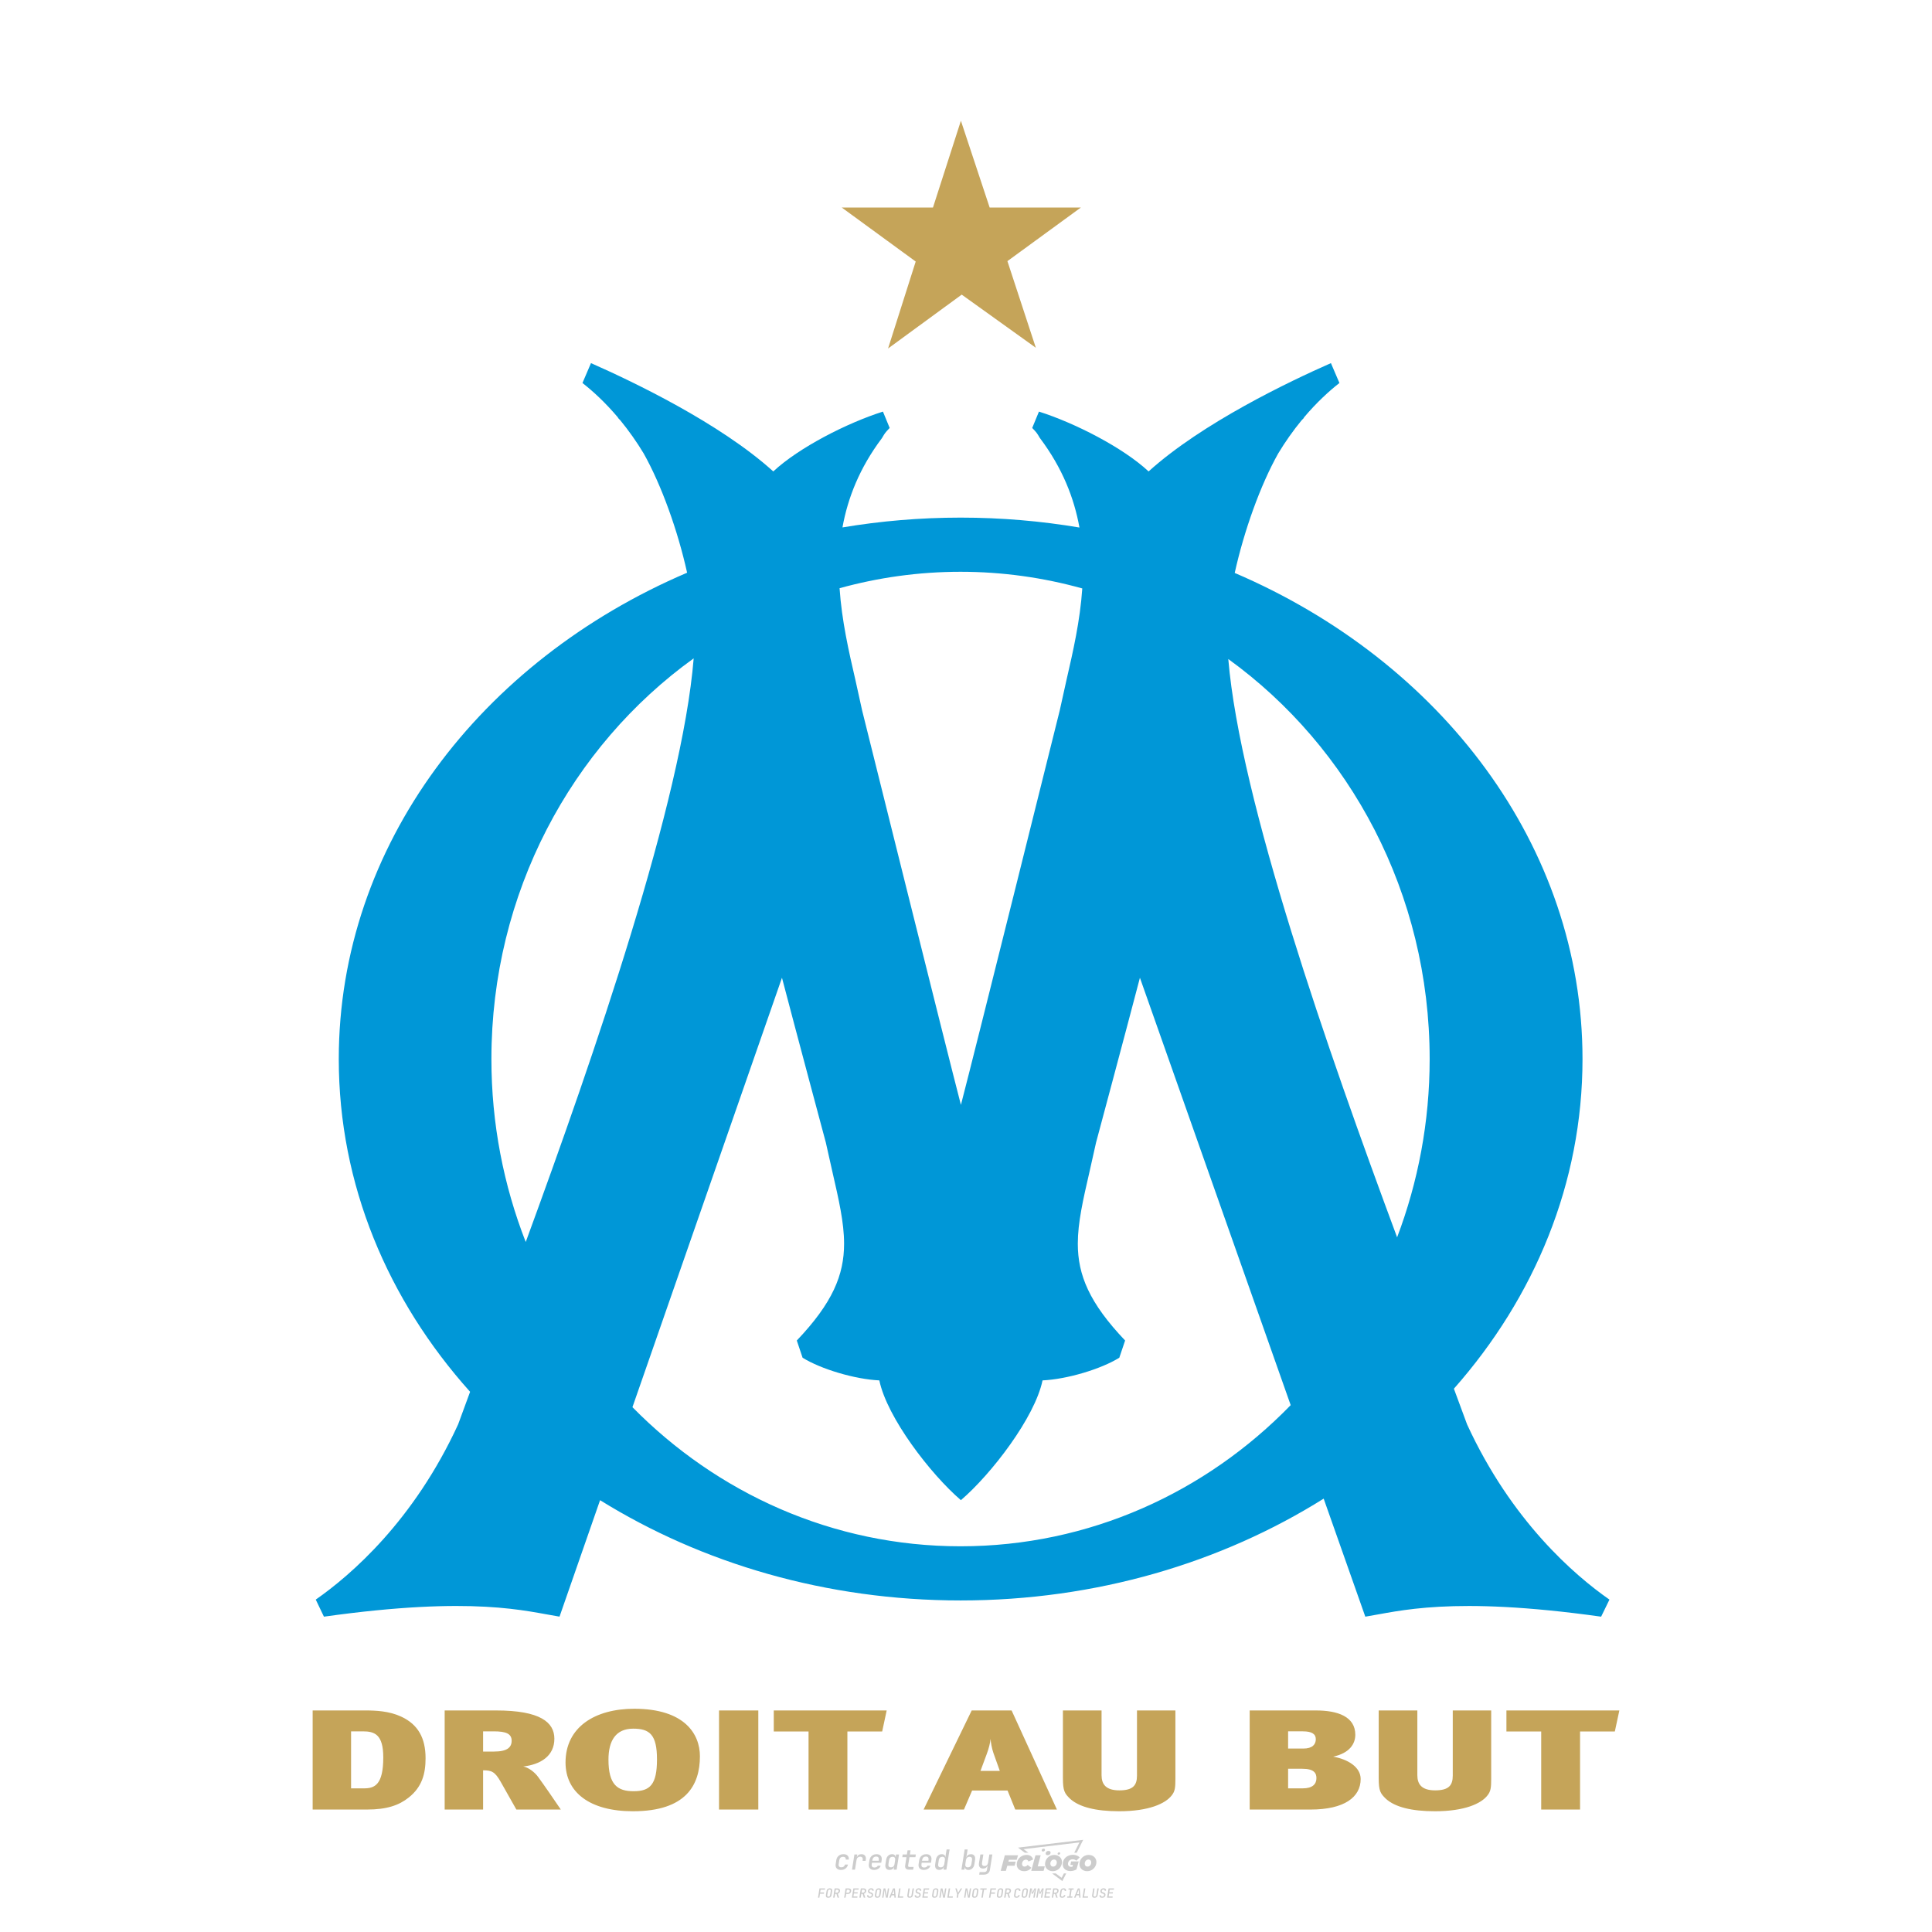
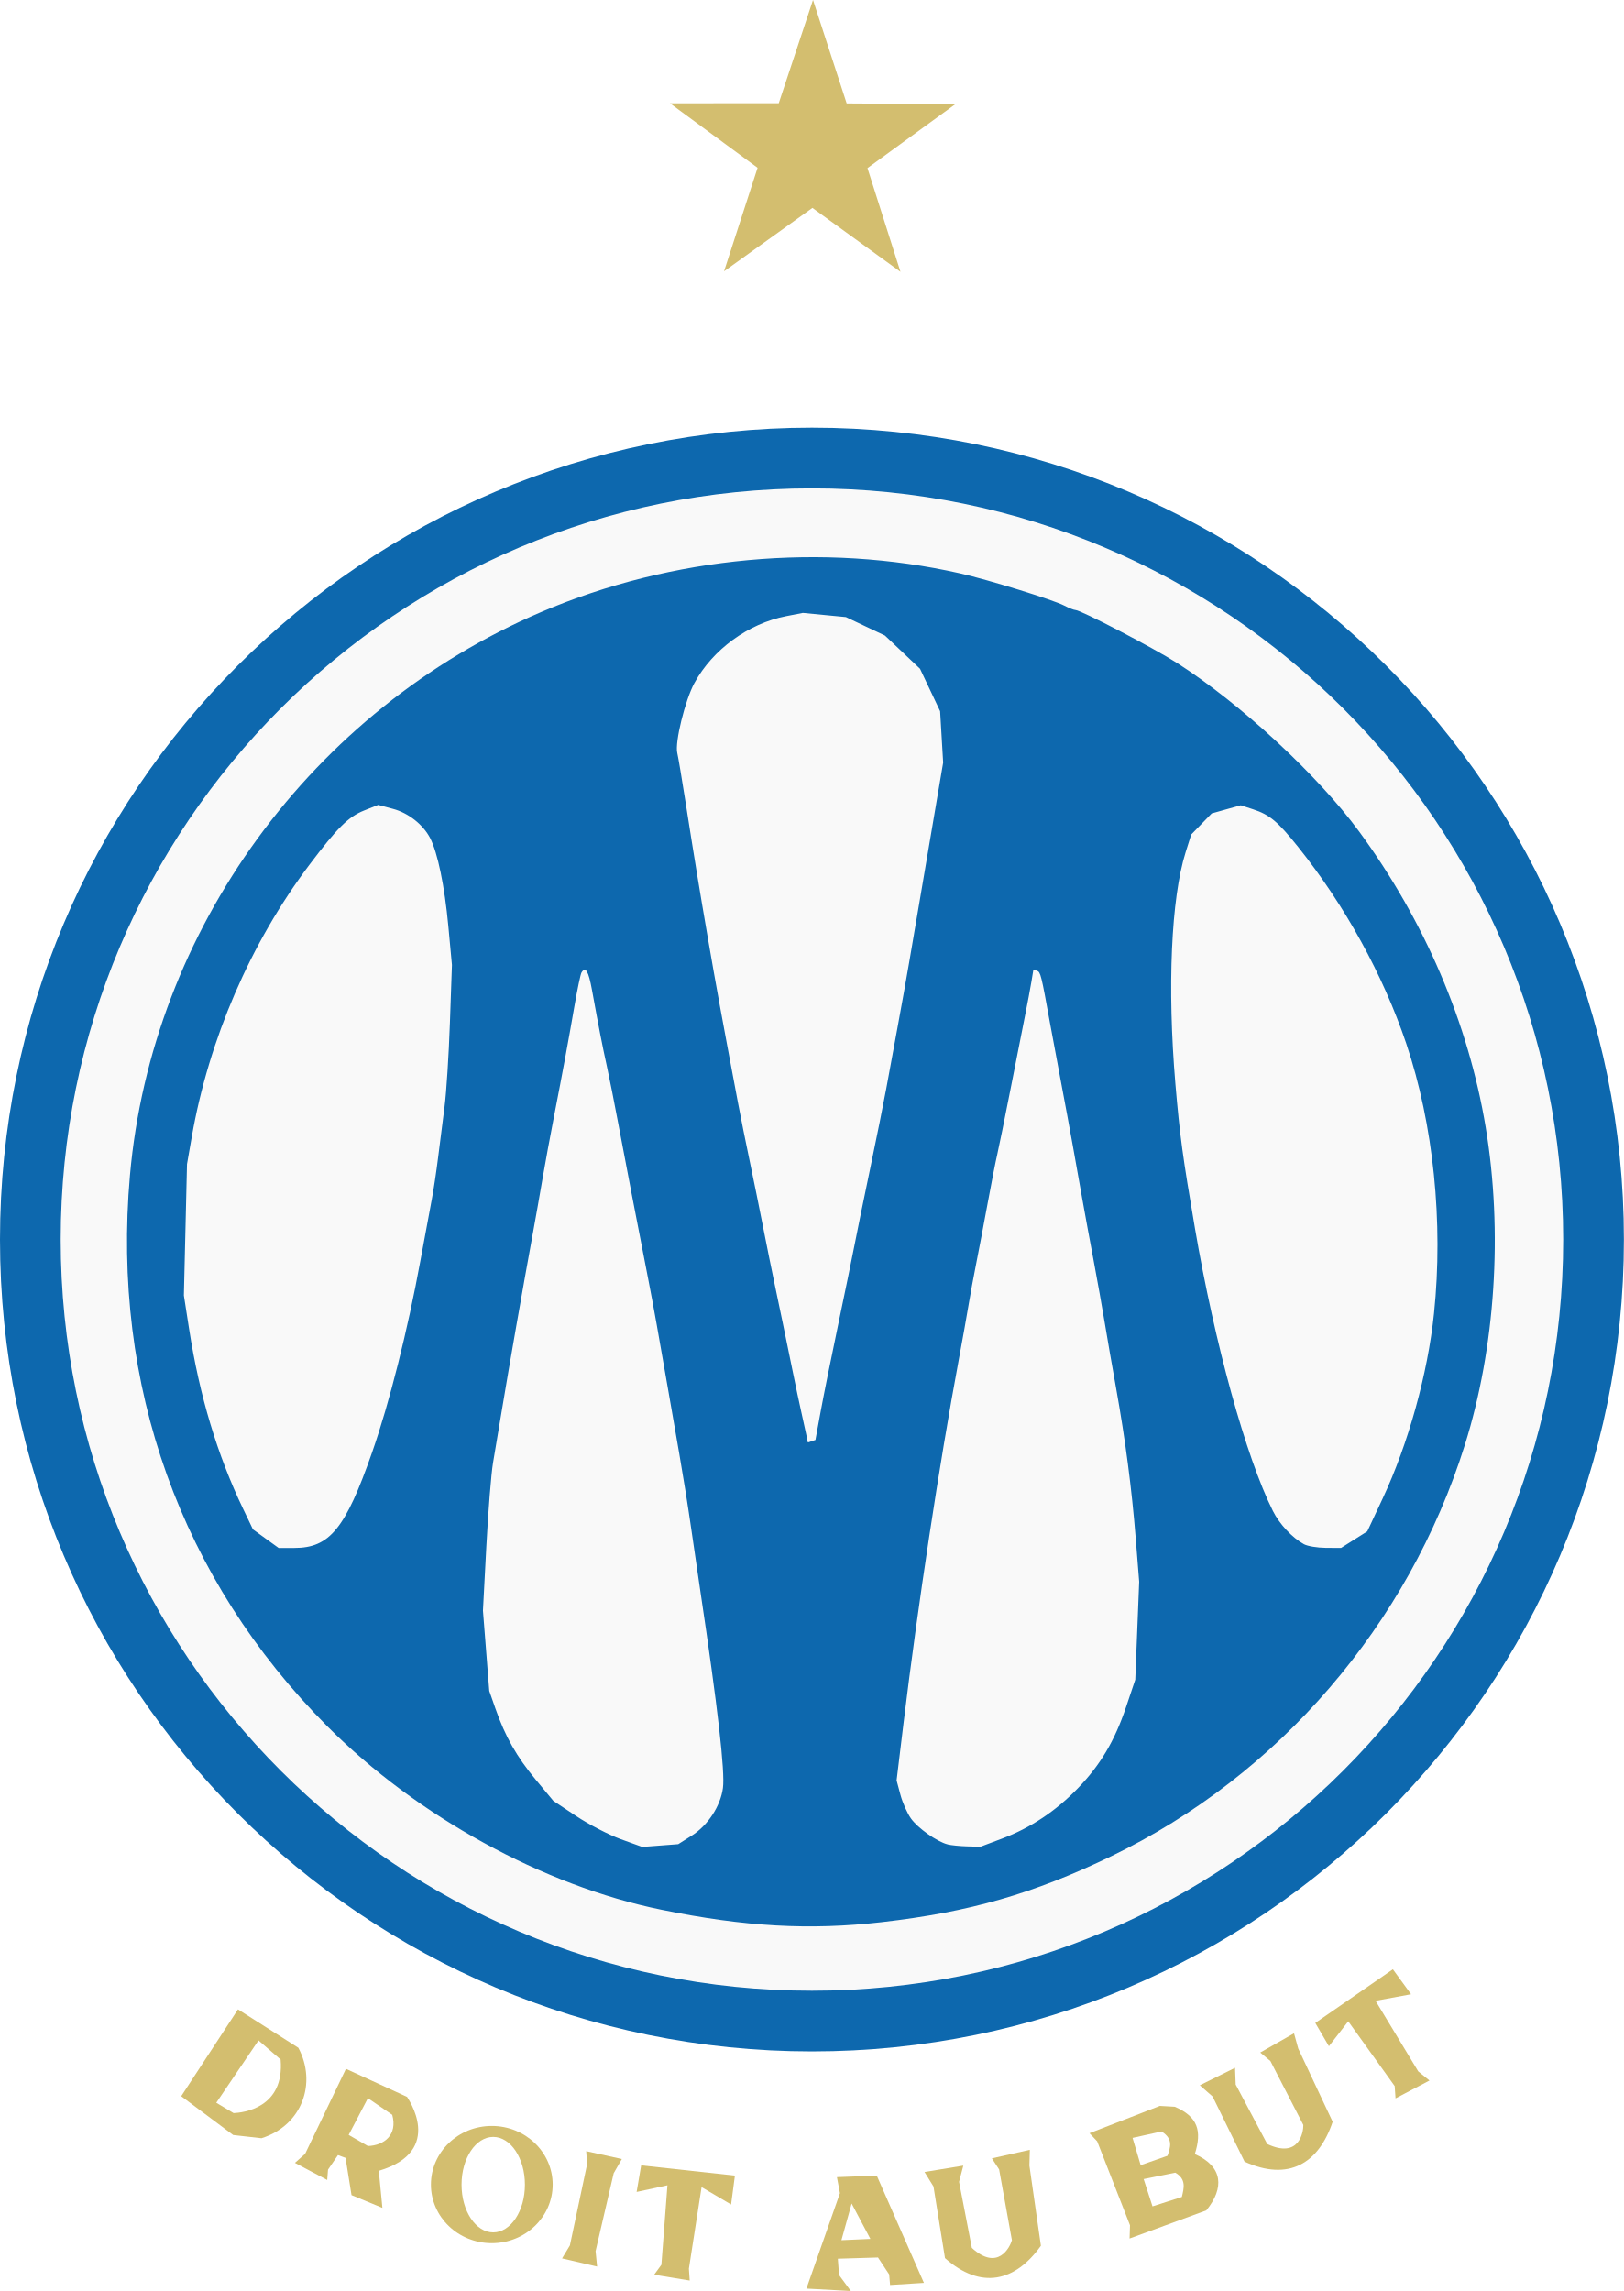
- <svg xmlns="http://www.w3.org/2000/svg" data-name="图层_1" version="1.1" viewBox="0 0 800 800">
-   <path d="M348.219,774.301c-.786,0-1.375-.217-1.768-.652-.393-.435-.528-1.03-.406-1.786l.252-1.648c.122-.755.45-1.35.984-1.785.534-.435,1.194-.652,1.98-.652.755,0,1.329.199,1.722.595.393.397.551.938.475,1.625h-1.236c.03-.359-.055-.637-.257-.836-.202-.198-.498-.297-.887-.297-.42,0-.763.117-1.03.349-.267.233-.435.563-.503.99l-.263,1.659c-.069.435-.006.769.189,1.002.195.233.502.349.921.349.389,0,.715-.099.979-.297.263-.198.436-.48.521-.847h1.236c-.137.687-.467,1.231-.99,1.631-.523.401-1.162.6-1.917.6ZM352.797,774.187l.996-6.294h1.19l-.195,1.19c.336-.87.973-1.304,1.911-1.304.671,0,1.169.208,1.493.624.324.416.429.986.315,1.71l-.069.423h-1.27l.057-.32c.069-.45.011-.795-.171-1.036-.183-.24-.477-.361-.881-.361-.405,0-.74.122-1.007.366-.267.245-.435.588-.503,1.03l-.63,3.971h-1.236ZM361.906,774.301c-.77,0-1.346-.223-1.728-.669s-.515-1.036-.401-1.768l.252-1.648c.084-.488.257-.915.521-1.282s.601-.651,1.013-.852c.412-.202.873-.304,1.385-.304.77,0,1.349.224,1.734.669.385.446.517,1.036.395,1.768l-.172,1.121h-3.845l-.092.526c-.153.954.217,1.431,1.11,1.431.717,0,1.175-.248,1.373-.744h1.225c-.168.534-.503.96-1.007,1.276-.504.317-1.091.475-1.763.475ZM361.231,770.216l-.046.286,2.655-.012.046-.286c.069-.466.013-.822-.166-1.07-.179-.248-.486-.372-.921-.372-.443,0-.795.126-1.059.378-.263.252-.433.611-.509,1.076ZM368.326,774.301c-.633,0-1.103-.212-1.408-.635s-.397-1.001-.274-1.734l.274-1.774c.115-.733.393-1.312.836-1.74.442-.427.98-.641,1.613-.641.465,0,.83.119,1.093.354.263.236.391.557.383.962h.023l.172-1.202h1.236l-.996,6.294h-1.225l.195-1.201h-.023c-.122.412-.351.734-.687.967s-.74.349-1.213.349ZM368.932,773.226c.389,0,.715-.119.978-.355.263-.236.429-.572.498-1.007l.252-1.648c.069-.427.01-.761-.177-1.002-.187-.24-.475-.36-.864-.36-.397,0-.725.118-.984.354-.26.236-.423.572-.492,1.007l-.252,1.648c-.069.443-.013.78.166,1.013.179.233.471.349.876.349ZM376.348,774.187c-.572,0-.994-.157-1.264-.469-.271-.312-.361-.751-.269-1.316l.538-3.387h-1.739l.171-1.122h1.74l.275-1.716h1.236l-.275,1.716h2.472l-.183,1.122h-2.461l-.538,3.387c-.076.442.099.664.526.664h1.717l-.172,1.121h-1.774ZM382.504,774.301c-.77,0-1.346-.223-1.728-.669s-.515-1.036-.401-1.768l.252-1.648c.084-.488.257-.915.521-1.282s.601-.651,1.013-.852c.412-.202.873-.304,1.385-.304.77,0,1.349.224,1.734.669.385.446.517,1.036.395,1.768l-.172,1.121h-3.845l-.092.526c-.153.954.217,1.431,1.11,1.431.717,0,1.175-.248,1.373-.744h1.225c-.168.534-.503.96-1.007,1.276-.504.317-1.091.475-1.763.475ZM381.829,770.216l-.046.286,2.655-.012.046-.286c.069-.466.013-.822-.166-1.07-.179-.248-.486-.372-.921-.372-.443,0-.795.126-1.059.378-.263.252-.433.611-.509,1.076ZM388.924,774.301c-.633,0-1.101-.212-1.402-.635-.301-.423-.395-1.001-.28-1.734l.274-1.774c.115-.733.393-1.312.836-1.74.442-.427.98-.641,1.613-.641.465,0,.83.119,1.093.354.263.236.391.557.383.962h.023l.206-1.465.298-1.796h1.236l-1.327,8.354h-1.225l.195-1.201h-.023c-.122.412-.351.734-.687.967s-.74.349-1.213.349ZM389.531,773.226c.389,0,.715-.119.978-.355.263-.236.429-.572.498-1.007l.252-1.648c.076-.427.019-.761-.172-1.002-.191-.24-.48-.36-.87-.36-.397,0-.725.118-.984.354-.26.236-.423.572-.492,1.007l-.252,1.648c-.076.443-.023.78.16,1.013s.477.349.881.349ZM401.017,774.301c-.473,0-.839-.116-1.099-.349-.26-.233-.385-.555-.378-.967h-.011l-.195,1.201h-1.224l1.327-8.354h1.236l-.286,1.796-.274,1.465h.046c.122-.412.353-.735.692-.967.34-.232.742-.349,1.208-.349.633,0,1.1.214,1.402.641.301.428.395,1.007.281,1.74l-.275,1.774c-.115.733-.395,1.31-.841,1.734-.446.423-.982.635-1.608.635ZM400.766,773.226c.397,0,.723-.116.979-.349.256-.233.422-.571.498-1.013l.252-1.648c.069-.435.011-.77-.171-1.007-.183-.236-.473-.354-.87-.354-.389,0-.715.12-.979.36s-.429.574-.498,1.002l-.252,1.648c-.069.435-.011.771.172,1.007.183.236.473.355.87.355ZM405.469,776.247l.172-1.064h1.934c.641,0,1.007-.302,1.099-.905l.103-.675.206-1.19h-.035c-.122.42-.347.744-.675.973-.328.229-.729.343-1.201.343-.626,0-1.093-.201-1.402-.601s-.41-.944-.303-1.631l.584-3.605h1.236l-.561,3.479c-.061.412,0,.732.183.961s.465.343.847.343c.389,0,.717-.122.984-.366.267-.244.431-.584.492-1.018l.538-3.399h1.236l-1.007,6.409c-.099.603-.37,1.078-.812,1.425-.443.347-1.0.521-1.671.521h-1.946ZM417.787,770.085h3.221l.537-1.855h-5.466l-1.708,6.442h2.147l.586-2.099h3.026l.439-1.708h-3.026l.244-.781ZM424.229,772.916c-.586,0-1.025-.39-1.025-1.123,0-.878.634-1.757,1.611-1.757.488,0,.878.244,1.025.781l1.952-.83c-.293-1.171-1.269-1.903-2.635-1.903-2.782,0-4.148,2.147-4.148,3.904s1.269,2.83,3.075,2.83c1.367,0,2.342-.586,2.977-1.415l-1.513-1.171c-.39.439-.83.683-1.318.683ZM430.915,768.231h-2.147l-1.757,6.442h5.124l.488-1.855h-2.928l1.22-4.587ZM439.748,771.013c0-1.659-1.318-2.928-3.221-2.928-2.196,0-3.807,1.806-3.807,3.807,0,1.659,1.318,2.928,3.221,2.928,2.196,0,3.807-1.806,3.807-3.807ZM434.917,771.696c0-.83.586-1.708,1.513-1.708.781,0,1.171.537,1.171,1.22,0,.83-.586,1.708-1.513,1.708-.781,0-1.171-.537-1.171-1.22ZM443.213,772.233h1.074l-.195.683c-.146.049-.342.098-.586.098-.683,0-1.269-.39-1.269-1.22,0-1.025.732-1.903,1.952-1.903.586,0,1.123.244,1.513.586l1.367-1.367c-.439-.537-1.513-1.074-2.733-1.074-2.587,0-4.295,1.757-4.295,3.855,0,2.05,1.611,2.879,3.221,2.879.927,0,1.855-.293,2.489-.683l.927-3.319h-3.123l-.342,1.464ZM450.777,768.084c-2.196,0-3.807,1.806-3.807,3.807,0,1.659,1.318,2.928,3.221,2.928,2.196,0,3.807-1.806,3.807-3.807,0-1.659-1.318-2.928-3.221-2.928ZM450.338,772.916c-.781,0-1.171-.537-1.171-1.22,0-.83.586-1.708,1.513-1.708.781,0,1.171.537,1.171,1.22,0,.83-.586,1.708-1.513,1.708ZM437.942,767.499c-.049.293.098.488.439.488s.537-.195.634-.488c.049-.244-.098-.488-.439-.488s-.586.244-.634.488ZM432.135,765.498c-.439,0-.732.244-.781.586s.098.586.537.586.732-.244.781-.586c.098-.342-.098-.586-.537-.586ZM433.013,767.303c-.098.537.146.878.83.878.634,0,1.074-.39,1.171-.878s-.146-.878-.83-.878c-.683,0-1.074.39-1.171.878ZM439.602,777.552l-2.44-1.806h-1.513l4.246,3.172,1.611-3.172h-.976l-.927,1.806ZM425.839,767.157l-2.001-1.464,23.132-2.782-2.147,4.246h1.025l2.684-5.319-26.988,3.221,2.782,2.099h1.513ZM338.719,785.785l.609-3.832h2.32l-.084.519h-1.764l-.184,1.145h1.627l-.084.525h-1.617l-.257,1.643h-.567ZM342.97,785.838c-.357,0-.623-.101-.798-.302-.175-.201-.234-.473-.178-.816l.268-1.701c.056-.343.203-.615.441-.816.238-.201.535-.302.892-.302s.623.1.798.299c.175.199.236.471.184.814l-.268,1.706c-.056.343-.204.615-.444.816-.24.201-.538.302-.895.302ZM343.049,785.334c.193,0,.348-.052.467-.158.119-.105.194-.257.226-.457l.268-1.701c.032-.199.005-.352-.079-.457-.084-.105-.222-.158-.415-.158s-.347.052-.465.158c-.117.105-.192.257-.223.457l-.268,1.701c-.032.2-.005.352.079.457s.22.158.409.158ZM344.996,785.785l.609-3.832h1.202c.238,0,.439.046.604.139.165.093.283.223.357.391s.091.366.052.593c-.038.259-.14.484-.304.675-.165.191-.366.321-.604.391l.535,1.643h-.619l-.478-1.575h-.541l-.247,1.575h-.567ZM345.888,783.707h.635c.189,0,.349-.056.48-.168.131-.112.211-.262.239-.451.032-.193,0-.345-.094-.459-.095-.114-.236-.171-.425-.171h-.635l-.2,1.249ZM349.545,785.785l.609-3.832h1.254c.371,0,.651.105.84.315.189.21.255.49.199.84-.038.234-.122.438-.249.611s-.29.307-.488.402c-.198.095-.419.142-.664.142h-.693l-.241,1.522h-.567ZM350.432,783.754h.693c.192,0,.357-.059.493-.176.136-.117.22-.274.252-.47s-.002-.352-.1-.47-.245-.176-.441-.176h-.688l-.21,1.291ZM352.747,785.785l.609-3.832h2.252l-.079.504h-1.695l-.173,1.087h1.512l-.079.499h-1.512l-.194,1.239h1.69l-.079.504h-2.252ZM355.843,785.785l.609-3.832h1.202c.238,0,.439.046.604.139.165.093.283.223.357.391s.091.366.052.593c-.038.259-.14.484-.304.675-.165.191-.366.321-.604.391l.535,1.643h-.619l-.478-1.575h-.541l-.247,1.575h-.567ZM356.736,783.707h.635c.189,0,.349-.056.48-.168.131-.112.211-.262.239-.451.032-.193,0-.345-.094-.459-.095-.114-.236-.171-.425-.171h-.635l-.2,1.249ZM360.132,785.838c-.385,0-.674-.095-.866-.286-.192-.191-.264-.451-.215-.779h.567c-.028.175.011.312.116.412.105.1.266.149.483.149.203,0,.37-.049.501-.147.131-.098.211-.233.239-.404.021-.15.001-.279-.06-.386-.061-.107-.158-.181-.291-.223l-.457-.136c-.266-.08-.462-.217-.588-.409-.126-.192-.17-.42-.131-.682.035-.21.112-.394.231-.551s.273-.28.462-.367.402-.131.64-.131c.35,0,.616.095.798.286.182.191.248.444.2.759h-.567c.028-.168-.003-.3-.092-.396-.089-.096-.23-.144-.422-.144-.189,0-.343.045-.462.134-.119.089-.189.214-.21.375-.025.151-.007.279.052.386s.158.181.294.223l.467.147c.262.081.456.217.58.409.124.193.165.422.123.688-.035.217-.116.406-.241.567-.126.161-.288.286-.485.375-.198.089-.419.134-.664.134ZM363.265,785.838c-.357,0-.623-.101-.798-.302-.175-.201-.234-.473-.178-.816l.268-1.701c.056-.343.203-.615.441-.816.238-.201.535-.302.892-.302s.623.1.798.299c.175.199.236.471.184.814l-.268,1.706c-.056.343-.204.615-.444.816-.24.201-.538.302-.895.302ZM363.344,785.334c.193,0,.348-.052.467-.158.119-.105.194-.257.226-.457l.268-1.701c.032-.199.005-.352-.079-.457-.084-.105-.222-.158-.415-.158s-.347.052-.465.158c-.117.105-.192.257-.223.457l-.268,1.701c-.032.2-.005.352.079.457s.22.158.409.158ZM365.275,785.785l.609-3.832h.709l.619,3.186c.007-.098.017-.217.029-.357.012-.14.027-.285.045-.435.018-.151.037-.289.058-.415l.315-1.979h.525l-.609,3.832h-.709l-.614-3.186c-.007.095-.017.209-.029.344s-.027.276-.045.423c-.018.147-.037.283-.058.409l-.315,2.01h-.53ZM368.225,785.785l1.585-3.832h.745l.373,3.832h-.562l-.073-.971h-1.087l-.388.971h-.593ZM369.385,784.342h.871l-.089-1.102c-.018-.196-.03-.365-.037-.509-.007-.143-.011-.243-.011-.299-.018.056-.052.156-.102.299s-.115.311-.192.504l-.441,1.107ZM371.721,785.785l.609-3.832h.567l-.525,3.312h1.674l-.079.52h-2.247ZM376.678,785.838c-.367,0-.634-.101-.8-.302-.166-.201-.221-.475-.165-.821l.436-2.761h.567l-.436,2.755c-.032.196-.008.35.071.462.079.112.214.168.407.168.193,0,.347-.056.465-.168.117-.112.192-.266.223-.462l.435-2.755h.567l-.436,2.761c-.056.35-.2.625-.433.824-.233.199-.533.299-.9.299ZM379.844,785.838c-.385,0-.674-.095-.866-.286-.192-.191-.264-.451-.215-.779h.567c-.028.175.011.312.116.412.105.1.266.149.483.149.203,0,.37-.049.501-.147.131-.098.211-.233.239-.404.021-.15.001-.279-.06-.386-.061-.107-.158-.181-.291-.223l-.457-.136c-.266-.08-.462-.217-.588-.409-.126-.192-.17-.42-.131-.682.035-.21.112-.394.231-.551s.273-.28.462-.367.402-.131.64-.131c.35,0,.616.095.798.286.182.191.248.444.2.759h-.567c.028-.168-.003-.3-.092-.396-.089-.096-.23-.144-.422-.144-.189,0-.343.045-.462.134-.119.089-.189.214-.21.375-.025.151-.007.279.052.386s.158.181.294.223l.467.147c.262.081.456.217.58.409.124.193.165.422.123.688-.035.217-.116.406-.241.567-.126.161-.288.286-.485.375-.198.089-.419.134-.664.134ZM381.906,785.785l.609-3.832h2.252l-.079.504h-1.695l-.173,1.087h1.512l-.079.499h-1.512l-.194,1.239h1.69l-.079.504h-2.252ZM386.943,785.838c-.357,0-.623-.101-.798-.302-.175-.201-.234-.473-.178-.816l.268-1.701c.056-.343.203-.615.441-.816.238-.201.535-.302.892-.302s.623.1.798.299c.175.199.236.471.184.814l-.268,1.706c-.056.343-.204.615-.444.816-.24.201-.538.302-.895.302ZM387.021,785.334c.193,0,.348-.052.467-.158.119-.105.194-.257.226-.457l.268-1.701c.032-.199.005-.352-.079-.457-.084-.105-.222-.158-.415-.158s-.347.052-.465.158c-.117.105-.192.257-.223.457l-.268,1.701c-.032.2-.005.352.079.457s.22.158.409.158ZM388.953,785.785l.609-3.832h.709l.619,3.186c.007-.098.017-.217.029-.357.012-.14.027-.285.045-.435.018-.151.037-.289.058-.415l.315-1.979h.525l-.609,3.832h-.709l-.614-3.186c-.007.095-.017.209-.029.344s-.027.276-.045.423c-.018.147-.037.283-.058.409l-.315,2.01h-.53ZM392.249,785.785l.609-3.832h.567l-.525,3.312h1.674l-.079.52h-2.247ZM396.117,785.785l.22-1.412-.751-2.42h.577l.446,1.449c.028.095.05.184.066.268.016.084.025.147.029.189.018-.042.046-.105.087-.189.04-.084.088-.173.144-.268l.898-1.449h.598l-1.528,2.42-.22,1.412h-.567ZM399.217,785.785l.609-3.832h.709l.619,3.186c.007-.098.017-.217.029-.357.012-.14.027-.285.044-.435.018-.151.037-.289.058-.415l.315-1.979h.525l-.609,3.832h-.709l-.614-3.186c-.007.095-.017.209-.029.344s-.027.276-.045.423c-.018.147-.037.283-.058.409l-.315,2.01h-.53ZM403.505,785.838c-.357,0-.623-.101-.798-.302-.175-.201-.234-.473-.178-.816l.268-1.701c.056-.343.203-.615.441-.816.238-.201.535-.302.892-.302.357,0,.623.1.798.299.175.199.236.471.184.814l-.268,1.706c-.056.343-.204.615-.444.816-.239.201-.538.302-.895.302ZM403.584,785.334c.193,0,.348-.052.467-.158.119-.105.194-.257.226-.457l.268-1.701c.032-.199.005-.352-.079-.457-.084-.105-.222-.158-.415-.158-.193,0-.347.052-.465.158-.117.105-.191.257-.223.457l-.268,1.701c-.032.2-.005.352.079.457.084.105.22.158.409.158ZM406.381,785.785l.525-3.312h-1.023l.084-.519h2.619l-.084.519h-1.029l-.525,3.312h-.567ZM409.518,785.785l.609-3.832h2.32l-.084.519h-1.764l-.184,1.145h1.627l-.084.525h-1.617l-.257,1.643h-.567ZM413.769,785.838c-.357,0-.623-.101-.798-.302-.175-.201-.234-.473-.178-.816l.268-1.701c.056-.343.203-.615.441-.816.238-.201.535-.302.892-.302.357,0,.623.1.798.299.175.199.236.471.184.814l-.268,1.706c-.056.343-.204.615-.444.816-.239.201-.538.302-.895.302ZM413.848,785.334c.193,0,.348-.052.467-.158.119-.105.194-.257.226-.457l.268-1.701c.032-.199.005-.352-.079-.457-.084-.105-.222-.158-.415-.158-.193,0-.347.052-.465.158-.117.105-.191.257-.223.457l-.268,1.701c-.032.2-.005.352.079.457.084.105.22.158.409.158ZM415.795,785.785l.609-3.832h1.202c.238,0,.439.046.604.139.164.093.283.223.357.391s.091.366.053.593c-.039.259-.14.484-.304.675-.165.191-.366.321-.604.391l.535,1.643h-.619l-.478-1.575h-.541l-.247,1.575h-.567ZM416.688,783.707h.635c.189,0,.349-.056.48-.168.131-.112.211-.262.239-.451.032-.193,0-.345-.095-.459-.094-.114-.236-.171-.425-.171h-.635l-.199,1.249ZM420.905,785.838c-.36,0-.631-.101-.811-.302-.18-.201-.242-.473-.186-.816l.268-1.701c.056-.346.206-.619.449-.819s.545-.299.906-.299c.357,0,.625.101.806.302.18.201.242.473.186.816h-.567c.031-.199.003-.352-.087-.457-.089-.105-.228-.158-.417-.158-.193,0-.351.052-.475.158-.124.105-.202.255-.234.451l-.268,1.706c-.032.2-.003.352.087.457.089.105.23.158.423.158s.35-.052.472-.158.199-.257.231-.457h.567c-.035.228-.115.425-.239.593s-.281.298-.47.388c-.189.091-.402.136-.64.136ZM424.034,785.838c-.357,0-.623-.101-.798-.302-.175-.201-.234-.473-.178-.816l.268-1.701c.056-.343.203-.615.441-.816.238-.201.535-.302.892-.302.357,0,.623.1.798.299.175.199.236.471.184.814l-.268,1.706c-.056.343-.204.615-.444.816-.239.201-.538.302-.895.302ZM424.112,785.334c.193,0,.348-.052.467-.158.119-.105.194-.257.226-.457l.268-1.701c.032-.199.005-.352-.079-.457-.084-.105-.222-.158-.415-.158-.193,0-.347.052-.465.158-.117.105-.191.257-.223.457l-.268,1.701c-.032.2-.005.352.079.457.084.105.22.158.409.158ZM425.965,785.785l.609-3.832h.687l.184,1.228c.021.119.037.23.047.333.011.103.019.183.026.239.018-.056.047-.136.089-.241.042-.105.091-.217.147-.336l.567-1.223h.709l-.609,3.832h-.535l.204-1.291c.025-.168.058-.352.1-.554.042-.201.087-.404.136-.609s.096-.4.142-.585c.045-.185.087-.348.126-.488l-.855,1.863h-.551l-.283-1.863c-.004.136-.011.295-.021.475s-.024.372-.039.575c-.016.203-.035.407-.058.611-.023.205-.048.396-.076.575l-.205,1.291h-.54ZM429.115,785.785l.609-3.832h.687l.184,1.228c.021.119.037.23.047.333.011.103.019.183.026.239.018-.056.047-.136.089-.241.042-.105.091-.217.147-.336l.567-1.223h.709l-.609,3.832h-.535l.204-1.291c.025-.168.058-.352.1-.554.042-.201.087-.404.136-.609s.096-.4.142-.585c.045-.185.087-.348.126-.488l-.855,1.863h-.551l-.283-1.863c-.004.136-.011.295-.021.475s-.024.372-.039.575c-.016.203-.035.407-.058.611-.023.205-.048.396-.076.575l-.205,1.291h-.54ZM432.411,785.785l.609-3.832h2.252l-.079.504h-1.696l-.173,1.087h1.512l-.079.499h-1.512l-.194,1.239h1.69l-.079.504h-2.252ZM435.507,785.785l.609-3.832h1.202c.238,0,.439.046.604.139.164.093.283.223.357.391s.091.366.053.593c-.039.259-.14.484-.304.675-.165.191-.366.321-.604.391l.535,1.643h-.619l-.478-1.575h-.541l-.247,1.575h-.567ZM436.4,783.707h.635c.189,0,.349-.056.48-.168.131-.112.211-.262.239-.451.032-.193,0-.345-.095-.459-.094-.114-.236-.171-.425-.171h-.635l-.199,1.249ZM439.801,785.838c-.36,0-.631-.101-.811-.302-.18-.201-.242-.473-.186-.816l.268-1.701c.056-.346.206-.619.449-.819s.545-.299.906-.299c.357,0,.625.101.806.302.18.201.242.473.186.816h-.567c.031-.199.003-.352-.087-.457-.089-.105-.228-.158-.417-.158-.193,0-.351.052-.475.158-.124.105-.202.255-.234.451l-.268,1.706c-.032.2-.003.352.087.457.089.105.23.158.423.158s.35-.052.472-.158.199-.257.231-.457h.567c-.035.228-.115.425-.239.593s-.281.298-.47.388c-.189.091-.402.136-.64.136ZM441.879,785.785l.079-.504h.777l.446-2.824h-.777l.084-.504h2.126l-.084.504h-.777l-.446,2.824h.777l-.079.504h-2.126ZM444.74,785.785l1.585-3.832h.745l.373,3.832h-.562l-.073-.971h-1.087l-.388.971h-.593ZM445.9,784.342h.871l-.089-1.102c-.017-.196-.03-.365-.037-.509-.007-.143-.01-.243-.01-.299-.018.056-.052.156-.102.299s-.115.311-.192.504l-.441,1.107ZM448.235,785.785l.609-3.832h.567l-.525,3.312h1.674l-.079.52h-2.247ZM453.193,785.838c-.368,0-.634-.101-.8-.302-.166-.201-.221-.475-.165-.821l.436-2.761h.567l-.436,2.755c-.032.196-.008.35.071.462.079.112.214.168.407.168s.347-.056.465-.168c.117-.112.192-.266.223-.462l.436-2.755h.567l-.436,2.761c-.056.35-.2.625-.433.824-.233.199-.533.299-.9.299ZM456.358,785.838c-.385,0-.674-.095-.866-.286-.193-.191-.264-.451-.215-.779h.567c-.028.175.011.312.115.412.105.1.266.149.483.149.203,0,.37-.049.501-.147s.211-.233.239-.404c.021-.15.001-.279-.06-.386s-.158-.181-.291-.223l-.457-.136c-.266-.08-.462-.217-.588-.409-.126-.192-.17-.42-.131-.682.035-.21.112-.394.231-.551s.273-.28.462-.367c.189-.087.402-.131.64-.131.35,0,.616.095.798.286.182.191.248.444.199.759h-.567c.028-.168-.003-.3-.092-.396-.089-.096-.23-.144-.423-.144-.189,0-.343.045-.462.134-.119.089-.189.214-.21.375-.025.151-.007.279.052.386s.158.181.294.223l.467.147c.262.081.456.217.58.409.124.193.165.422.124.688-.035.217-.116.406-.241.567-.126.161-.288.286-.485.375-.198.089-.419.134-.664.134ZM458.421,785.785l.609-3.832h2.252l-.079.504h-1.696l-.173,1.087h1.512l-.079.499h-1.512l-.194,1.239h1.69l-.079.504h-2.252Z" style="fill: #ccc;" />
-   <g>
-     <path d="M397.738,640.285c-52.89,0-100.825-21.984-135.855-57.606l61.914-177.813c5.818,22.226,18.184,68.329,18.164,68.24l2.696,12.025c2.694,11.728,4.861,21.124,4.861,29.855,0,12.962-4.765,24.516-19.582,40.093l2.396,7.122c7.634,4.743,21.688,8.92,31.779,9.391,3.199,15.372,21.175,38.777,33.779,49.597,12.626-10.82,30.609-34.226,33.805-49.597,10.091-.472,24.149-4.648,31.788-9.391l2.402-7.122c-14.821-15.577-19.588-27.131-19.588-40.093,0-8.731,2.156-18.127,4.859-29.855l2.697-12.025c-.022.089,12.346-46.014,18.163-68.24l62.43,176.972c-35.102,36.122-83.389,58.447-136.707,58.447M203.48,438.521c0-68.774,33.158-129.48,83.757-165.904-4.791,58.934-41.136,164.226-69.542,241.671-9.136-23.398-14.215-48.959-14.215-75.767M448.15,243.661c-.904,13.373-3.833,26.157-6.516,37.798,0,0-2.751,12.454-2.82,12.723-.027.082-35.156,141.3-40.919,163.328-5.749-22.027-40.885-163.245-40.906-163.328-.049-.269-2.806-12.723-2.806-12.723-2.704-11.669-5.633-24.488-6.535-37.895,15.987-4.418,32.769-6.803,50.09-6.803,17.441,0,34.336,2.423,50.413,6.899M591.993,438.521c0,26.07-4.816,50.96-13.479,73.831-28.628-77.137-64.986-180.975-69.908-239.465,50.386,36.451,83.387,97.023,83.387,165.633M607.484,589.81c-1.574-4.345-3.407-9.307-5.455-14.775,33.39-37.806,53.253-85.134,53.253-136.514,0-88.348-58.707-164.751-144.009-201.28,3.843-17.362,10.539-36.184,18.006-49.48,2.901-4.806,6.167-9.442,9.67-13.706.151-.158.993-1.026.993-1.026l-.072-.087c5.396-6.399,10.605-11.111,14.759-14.355l-3.525-8.225c-17.144,7.552-53.283,24.765-75.495,44.845-10.676-9.936-30.633-20.097-45.399-24.772l-2.795,6.772c1.852,1.917,2.039,2.207,3.113,4.068l.114.158.113.149c9.149,12.232,14.025,24.639,16.222,36.855-15.929-2.683-32.368-4.105-49.194-4.105-16.736,0-33.093,1.407-48.936,4.062,2.196-12.203,7.073-24.596,16.224-36.812l.105-.149.103-.158c1.088-1.861,1.273-2.151,3.114-4.068l-2.786-6.772c-14.769,4.675-34.732,14.835-45.409,24.772-22.201-20.08-58.358-37.293-75.488-44.845l-3.524,8.225c4.146,3.244,9.361,7.956,14.762,14.355l-.069.087s.835.868.992,1.026c3.491,4.264,6.765,8.9,9.66,13.706,7.449,13.273,14.136,32.049,17.986,49.385-85.423,36.489-144.237,112.945-144.237,201.375,0,51.959,20.307,99.784,54.379,137.793-1.842,4.97-3.508,9.492-4.962,13.496-18.343,39.914-44.356,62.363-58.951,72.552l3.388,7.065c62.389-8.741,83.67-2.211,97.553-.014l16.789-48.217c42.114,26.138,93.644,41.516,149.305,41.516,56.112,0,108.022-15.631,150.324-42.158l17.239,48.874c13.88-2.197,35.254-8.741,97.65,0l3.442-7.065c-14.597-10.19-40.604-32.638-58.953-72.552" style="fill: #0097d7; fill-rule: evenodd;" />
-     <g>
-       <path d="M397.889,50l-11.56,35.924h-37.791l30.634,22.373-11.445,36.007,30.496-22.305,30.696,22.005-11.771-35.876,30.427-22.203h-37.784l-11.901-35.924Z" style="fill: #c5a459; fill-rule: evenodd;" />
-       <path d="M150.261,716.917h-4.889v23.604h5.334c4.445,0,8-1.47,8-12.832,0-9.534-3.643-10.772-8.445-10.772ZM169.196,744.354c-3.911,3.114-8.891,4.941-17.243,4.941h-22.489v-41.03h21.866c4.268,0,9.777.233,14.757,2.533,7.021,3.238,10.131,8.883,10.131,17.246,0,6.358-1.42,11.895-7.021,16.31ZM200.041,716.917v8.364h4.534c5.424,0,7.288-1.712,7.288-4.476,0-2.944-2.398-3.887-7.378-3.887h-4.444ZM213.818,749.295l-6.489-11.477c-2.399-4.244-3.822-4.77-7.288-4.77v16.247h-15.912v-41.03h21.335c18.221,0,24.087,4.887,24.087,11.711,0,7.07-5.597,10.663-12.886,11.483,2.132.411,4.713,2.293,6.221,4.416,2.043,2.764,7.289,10.361,9.336,13.421h-18.403ZM272.043,728.517c0-10.245-3.022-12.716-9.866-12.716-7.2,0-10.224,5.002-10.224,12.832,0,10.479,3.823,13.072,10.402,13.072,6.755,0,9.688-2.655,9.688-13.188ZM234.175,729.812c0-14.598,12.09-22.251,28.444-22.251,21.069,0,27.205,10.649,27.205,19.655,0,11.779-5.602,22.784-27.735,22.784-17.958,0-27.914-7.884-27.914-20.189ZM297.735,749.296v-41.03h16.265v41.03h-16.265ZM365.29,716.978h-14.402v32.318h-16.088v-32.318h-14.4v-8.712h46.755l-1.866,8.712ZM411.332,725.807c-.622-1.827-1.07-4.236-1.152-5.77-.179,1.534-.623,3.772-1.691,6.537l-2.49,6.713h8l-2.667-7.48ZM420.401,749.295l-3.198-7.885h-14.67l-3.379,7.885h-16.709l19.913-41.03h16.527l18.76,41.03h-17.244ZM486.709,736.641c0,3.533-.178,5.119-1.506,6.769-2.579,3.415-9.516,6.59-21.78,6.59-9.777,0-16.532-1.765-20.267-5.119-2.311-2.238-3.026-3.237-3.026-8.712v-27.904h16.001v26.787c0,3.765,1.779,6.297,7.377,6.297,5.694,0,7.293-2.123,7.293-6.117v-26.966h15.908v28.375ZM539.246,732.405h-5.868v8.116h6.043c4.003,0,5.687-1.704,5.687-4.237,0-2.06-.974-3.879-5.861-3.879ZM533.378,716.916v7.124h6.309c3.823,0,5.161-1.765,5.161-3.887,0-2.114-1.603-3.237-5.338-3.237h-6.132ZM542.623,749.296h-25.157v-41.031h27.465c8.979,0,16.27,2.533,16.27,10.067,0,3.705-2.313,7.591-9.16,9.062,6.047,1.061,11.381,4.298,11.381,9.247,0,7.473-6.665,12.655-20.799,12.655ZM617.47,736.641c0,3.533-.182,5.119-1.512,6.769-2.581,3.415-9.513,6.59-21.777,6.59-9.781,0-16.536-1.765-20.265-5.119-2.317-2.238-3.026-3.237-3.026-8.712v-27.904h16.001v26.787c0,3.765,1.778,6.297,7.377,6.297,5.689,0,7.289-2.123,7.289-6.117v-26.966h15.913v28.375ZM668.668,716.978h-14.399v32.318h-16.091v-32.318h-14.4v-8.712h46.758l-1.869,8.712Z" style="fill: #c5a459; fill-rule: evenodd;" />
-     </g>
+ <svg xmlns="http://www.w3.org/2000/svg" width="107mm" height="150.97mm" viewBox="0 0 107 150.97" version="1.1" id="svg1">
+   <defs id="defs1" />
+   <g id="layer1" transform="translate(-54.88,-98.66403)">
+     <circle style="font-variation-settings:normal;opacity:1;vector-effect:none;fill:#0d68ae;fill-opacity:1;fill-rule:evenodd;stroke:none;stroke-width:6.62;stroke-linecap:butt;stroke-linejoin:miter;stroke-miterlimit:4;stroke-dasharray:none;stroke-dashoffset:0;stroke-opacity:1;-inkscape-stroke:none;stop-color:#000000;stop-opacity:1" id="path1" cx="108.38" cy="180.346" r="53.5" />
+     <circle style="font-variation-settings:normal;vector-effect:none;fill:#f9f9f9;fill-opacity:1;fill-rule:evenodd;stroke:none;stroke-width:6.125;stroke-linecap:butt;stroke-linejoin:miter;stroke-miterlimit:4;stroke-dasharray:none;stroke-dashoffset:0;stroke-opacity:1;-inkscape-stroke:none;stop-color:#000000" id="path1-5" cx="108.38" cy="180.346" r="49.5" />
+     <path style="fill:#0d68ae;fill-opacity:1;stroke-width:1" d="m 113,225.324 c 5.75,-0.658 10.002,-1.88 15.101,-4.341 11.036,-5.324 19.579,-15.258 23.294,-27.086 2.018,-6.425 2.521,-14.076 1.378,-20.955 -1.138,-6.849 -4.032,-13.614 -8.329,-19.473 -2.73,-3.722 -7.81,-8.425 -12.004,-11.114 -1.538,-0.986 -6.343,-3.489 -6.702,-3.492 -0.098,-7.2e-4 -0.426,-0.131 -0.73,-0.29 -0.73,-0.381 -4.985,-1.698 -6.856,-2.122 -9.041,-2.05 -19,-1.133 -27.6,2.54 -15.115,6.457 -25.676,20.921 -27.109,37.127 -1.223,13.837 3.356,26.618 13.01,36.31 5.904,5.927 14.22,10.493 22.007,12.081 5.51,1.124 9.764,1.363 14.539,0.816 z m -17.217,-5.464 c -0.778,-0.282 -2.097,-0.966 -2.93,-1.519 l -1.514,-1.007 -1.162,-1.4 c -1.257,-1.514 -2.009,-2.841 -2.65,-4.676 l -0.408,-1.169 -0.208,-2.646 -0.208,-2.646 0.223,-4.233 c 0.123,-2.328 0.321,-4.805 0.44,-5.503 0.12,-0.699 0.367,-2.175 0.55,-3.281 0.491,-2.966 1.421,-8.277 2.096,-11.959 0.171,-0.931 0.448,-2.503 0.618,-3.493 0.169,-0.99 0.511,-2.847 0.761,-4.128 0.574,-2.948 0.912,-4.776 1.347,-7.279 0.19,-1.093 0.396,-2.069 0.458,-2.17 0.265,-0.429 0.463,-0.1 0.689,1.141 0.466,2.562 0.681,3.665 0.981,5.027 0.167,0.757 0.508,2.471 0.758,3.81 0.43,2.296 1.232,6.467 1.976,10.266 0.326,1.665 0.719,3.851 1.296,7.197 0.16,0.931 0.492,2.836 0.736,4.233 0.244,1.397 0.587,3.54 0.762,4.763 0.175,1.222 0.46,3.175 0.635,4.339 1.145,7.654 1.631,11.889 1.486,12.962 -0.162,1.2 -0.997,2.47 -2.069,3.146 l -0.877,0.554 -1.185,0.091 -1.185,0.091 z m 21.535,0.342 c -0.706,-0.179 -1.957,-1.065 -2.416,-1.709 -0.241,-0.339 -0.552,-1.041 -0.691,-1.56 l -0.253,-0.944 0.46,-3.796 c 0.93,-7.663 2.367,-17.125 3.632,-23.904 0.239,-1.281 0.529,-2.9 0.644,-3.598 0.115,-0.699 0.344,-1.937 0.507,-2.752 0.164,-0.815 0.498,-2.577 0.744,-3.916 0.246,-1.339 0.535,-2.815 0.644,-3.281 0.108,-0.466 0.496,-2.371 0.861,-4.233 0.365,-1.863 0.798,-4.053 0.961,-4.868 0.164,-0.815 0.357,-1.842 0.43,-2.283 l 0.132,-0.802 0.235,0.078 c 0.235,0.078 0.282,0.265 0.855,3.43 0.169,0.931 0.506,2.741 0.75,4.022 0.244,1.281 0.583,3.114 0.755,4.075 0.171,0.96 0.451,2.532 0.622,3.493 0.171,0.96 0.508,2.794 0.75,4.075 0.241,1.281 0.573,3.138 0.737,4.128 0.164,0.99 0.494,2.895 0.735,4.233 0.621,3.463 1.039,6.653 1.302,9.948 l 0.228,2.858 -0.129,3.226 -0.129,3.226 -0.604,1.797 c -0.754,2.243 -1.703,3.839 -3.201,5.383 -1.449,1.493 -3.104,2.59 -4.966,3.291 l -1.434,0.54 -0.874,-0.025 c -0.481,-0.013 -1.06,-0.072 -1.286,-0.129 z m -44.926,-20.144 -0.845,-0.612 -0.644,-1.346 c -1.706,-3.562 -2.876,-7.456 -3.558,-11.836 l -0.348,-2.235 0.103,-4.327 0.103,-4.327 0.314,-1.799 c 1.122,-6.42 3.87,-12.778 7.75,-17.926 1.839,-2.44 2.566,-3.162 3.6,-3.575 l 0.931,-0.371 0.974,0.26 c 1.02,0.272 1.986,1.032 2.451,1.928 0.496,0.957 0.954,3.168 1.197,5.785 l 0.239,2.575 -0.134,3.832 c -0.074,2.107 -0.232,4.584 -0.352,5.503 -0.12,0.92 -0.312,2.434 -0.427,3.365 -0.115,0.931 -0.302,2.17 -0.415,2.752 -0.113,0.582 -0.449,2.392 -0.747,4.022 -0.839,4.591 -2.048,9.388 -3.189,12.653 -1.751,5.012 -2.792,6.291 -5.12,6.291 h -1.037 z m 68.409,0.366 c -0.773,-0.426 -1.618,-1.33 -2.046,-2.188 -1.776,-3.56 -3.841,-11.049 -5.138,-18.627 -0.812,-4.746 -1,-6.134 -1.288,-9.516 -0.541,-6.353 -0.282,-12.237 0.672,-15.265 l 0.369,-1.171 0.676,-0.696 0.676,-0.696 0.957,-0.268 0.957,-0.268 0.812,0.265 c 1.094,0.357 1.626,0.802 2.969,2.482 3.089,3.865 5.595,8.426 7.125,12.961 1.787,5.3 2.451,11.76 1.826,17.78 -0.411,3.966 -1.694,8.589 -3.388,12.207 l -1.007,2.153 -0.865,0.546 -0.865,0.546 -1.01,-0.006 c -0.555,-0.004 -1.2,-0.112 -1.433,-0.24 z m -32.813,-7.306 c -0.069,-0.328 -0.218,-1.006 -0.331,-1.505 -0.113,-0.499 -0.354,-1.642 -0.537,-2.54 -0.475,-2.33 -0.901,-4.385 -1.236,-5.971 -0.16,-0.757 -0.487,-2.376 -0.727,-3.598 -0.239,-1.222 -0.636,-3.175 -0.881,-4.339 -0.245,-1.164 -0.589,-2.879 -0.765,-3.81 -1.085,-5.748 -1.434,-7.655 -1.994,-10.901 -0.552,-3.203 -0.916,-5.418 -1.459,-8.89 -0.246,-1.572 -0.494,-3.048 -0.552,-3.281 -0.171,-0.691 0.512,-3.474 1.131,-4.612 1.198,-2.2 3.549,-3.916 6.029,-4.4 l 1.114,-0.217 1.418,0.137 1.418,0.137 1.287,0.609 1.287,0.609 1.156,1.094 1.156,1.094 0.662,1.399 0.662,1.399 0.1,1.693 0.1,1.693 -0.683,4.022 c -0.376,2.212 -0.805,4.736 -0.954,5.609 -0.149,0.873 -0.417,2.445 -0.596,3.493 -0.179,1.048 -0.528,3 -0.776,4.339 -0.248,1.339 -0.582,3.149 -0.741,4.022 -0.16,0.873 -0.639,3.254 -1.064,5.292 -0.426,2.037 -0.894,4.323 -1.039,5.08 -0.146,0.757 -0.626,3.09 -1.067,5.186 -0.441,2.096 -0.958,4.661 -1.148,5.7 l -0.347,1.89 -0.249,0.083 -0.249,0.083 z" id="path7" />
+     <path style="opacity:1;fill:#d3be6f;fill-opacity:1;stroke:none;stroke-width:0.265" id="path8" d="m 113.887,45.584 -5.802,-4.21 -5.825,4.177 2.211,-6.819 -5.773,-4.249 7.168,-0.004 2.257,-6.804 2.219,6.816 7.168,0.045 -5.797,4.217 z" transform="translate(0.3268289,70.98835)" />
+     <path id="path9" style="opacity:1;fill:#d3be6f;fill-opacity:1;stroke:none;stroke-width:0.265" d="m 70.561,231.075 -3.74,5.722 3.426,2.559 1.863,0.21 c 2.699,-0.851 3.657,-3.653 2.428,-5.959 z m 1.352,2.046 1.457,1.26 c 0.272,3.216 -2.506,3.505 -3.097,3.531 l -1.142,-0.683 z" />
+     <path id="path11" style="opacity:1;fill:#d3be6f;fill-opacity:1;stroke:none;stroke-width:0.265" d="m 77.674,234.994 -2.691,5.604 -0.669,0.591 2.126,1.129 0.053,-0.683 0.656,-0.958 0.499,0.184 0.394,2.454 2.034,0.84 -0.236,-2.441 c 4.413,-1.311 1.864,-4.834 1.863,-4.87 z m 1.447,1.933 1.604,1.098 c 0.367,1.328 -0.542,2.021 -1.604,2.055 l -1.267,-0.732 z" />
+     <path id="path13" style="font-variation-settings:normal;opacity:1;vector-effect:none;fill:#d3be6f;fill-opacity:1;fill-rule:evenodd;stroke:none;stroke-width:1.854;stroke-linecap:butt;stroke-linejoin:miter;stroke-miterlimit:4;stroke-dasharray:none;stroke-dashoffset:0;stroke-opacity:1;-inkscape-stroke:none;stop-color:#000000;stop-opacity:1" d="m 87.286,238.758 a 4.01,3.861 0 0 0 -4.011,3.861 4.01,3.861 0 0 0 4.011,3.861 4.01,3.861 0 0 0 4.011,-3.861 4.01,3.861 0 0 0 -4.011,-3.861 z m 0.094,0.722 a 2.088,3.145 0 0 1 2.088,3.145 2.088,3.145 0 0 1 -2.088,3.145 2.088,3.145 0 0 1 -2.088,-3.145 2.088,3.145 0 0 1 2.088,-3.145 z" />
+     <path style="opacity:1;fill:#d3be6f;fill-opacity:1;stroke:none;stroke-width:0.265" d="m 93.506,240.419 2.349,0.517 -0.537,0.935 -1.194,5.135 0.1,1.015 -2.309,-0.537 0.517,-0.856 1.134,-5.354 z" id="path14" />
+     <path style="opacity:1;fill:#d3be6f;fill-opacity:1;stroke:none;stroke-width:0.265" d="m 97.128,241.354 -0.299,1.751 2.03,-0.438 -0.398,5.235 -0.478,0.657 2.342,0.383 -0.053,-0.781 0.836,-5.374 1.944,1.146 0.252,-1.904 z" id="path15" />
+     <path style="fill:#d3be6f;fill-opacity:1;stroke:none;stroke-width:0.265" d="m 141.547,231.97 0.897,1.534 1.274,-1.64 3.06,4.266 0.056,0.81 2.236,-1.175 -0.739,-0.601 -2.814,-4.654 2.34,-0.431 -1.198,-1.645 z" id="path15-7" />
+     <path id="path16" style="opacity:1;fill:#d3be6f;fill-opacity:1;stroke:none;stroke-width:0.265" d="m 112.653,242.031 -2.627,0.099 0.199,1.055 -2.209,6.29 2.926,0.159 -0.776,-1.055 -0.08,-1.075 2.647,-0.08 0.736,1.115 0.06,0.697 2.229,-0.14 z m -1.657,1.838 1.236,2.331 -1.909,0.084 z" />
+     <path style="opacity:1;fill:#d3be6f;fill-opacity:1;stroke:none;stroke-width:0.265" d="m 115.799,241.791 0.59,0.955 0.758,4.719 c 2.387,2.108 4.634,1.546 6.32,-0.815 l -0.758,-5.28 0.028,-1.039 -2.5,0.562 0.477,0.73 0.843,4.663 c -0.126,0.447 -0.915,2.073 -2.64,0.506 l -0.843,-4.354 0.281,-1.067 z" id="path18" />
+     <path style="fill:#d3be6f;fill-opacity:1;stroke:none;stroke-width:0.265" d="m 133.938,236.078 0.843,0.741 2.105,4.291 c 2.899,1.318 4.883,0.123 5.805,-2.627 l -2.269,-4.828 -0.277,-1.002 -2.226,1.268 0.67,0.559 2.169,4.212 c 0.01,0.464 -0.269,2.25 -2.377,1.255 l -2.079,-3.917 -0.043,-1.103 z" id="path18-8" />
+     <path id="path19" style="opacity:1;fill:#d3be6f;fill-opacity:1;stroke:none;stroke-width:0.265" d="m 131.303,237.437 -4.634,1.798 0.505,0.534 2.163,5.533 -0.028,0.871 5.056,-1.854 c 1.194,-1.466 1.11,-2.89 -0.758,-3.708 0.484,-1.529 0.202,-2.465 -1.32,-3.118 z m 0.112,1.685 c 0.795,0.499 0.577,1.051 0.393,1.601 l -1.769,0.618 -0.534,-1.797 z m 0.908,2.714 c 0.738,0.429 0.567,1.018 0.43,1.601 l -1.934,0.618 -0.583,-1.798 z" />
  </g>
</svg>
